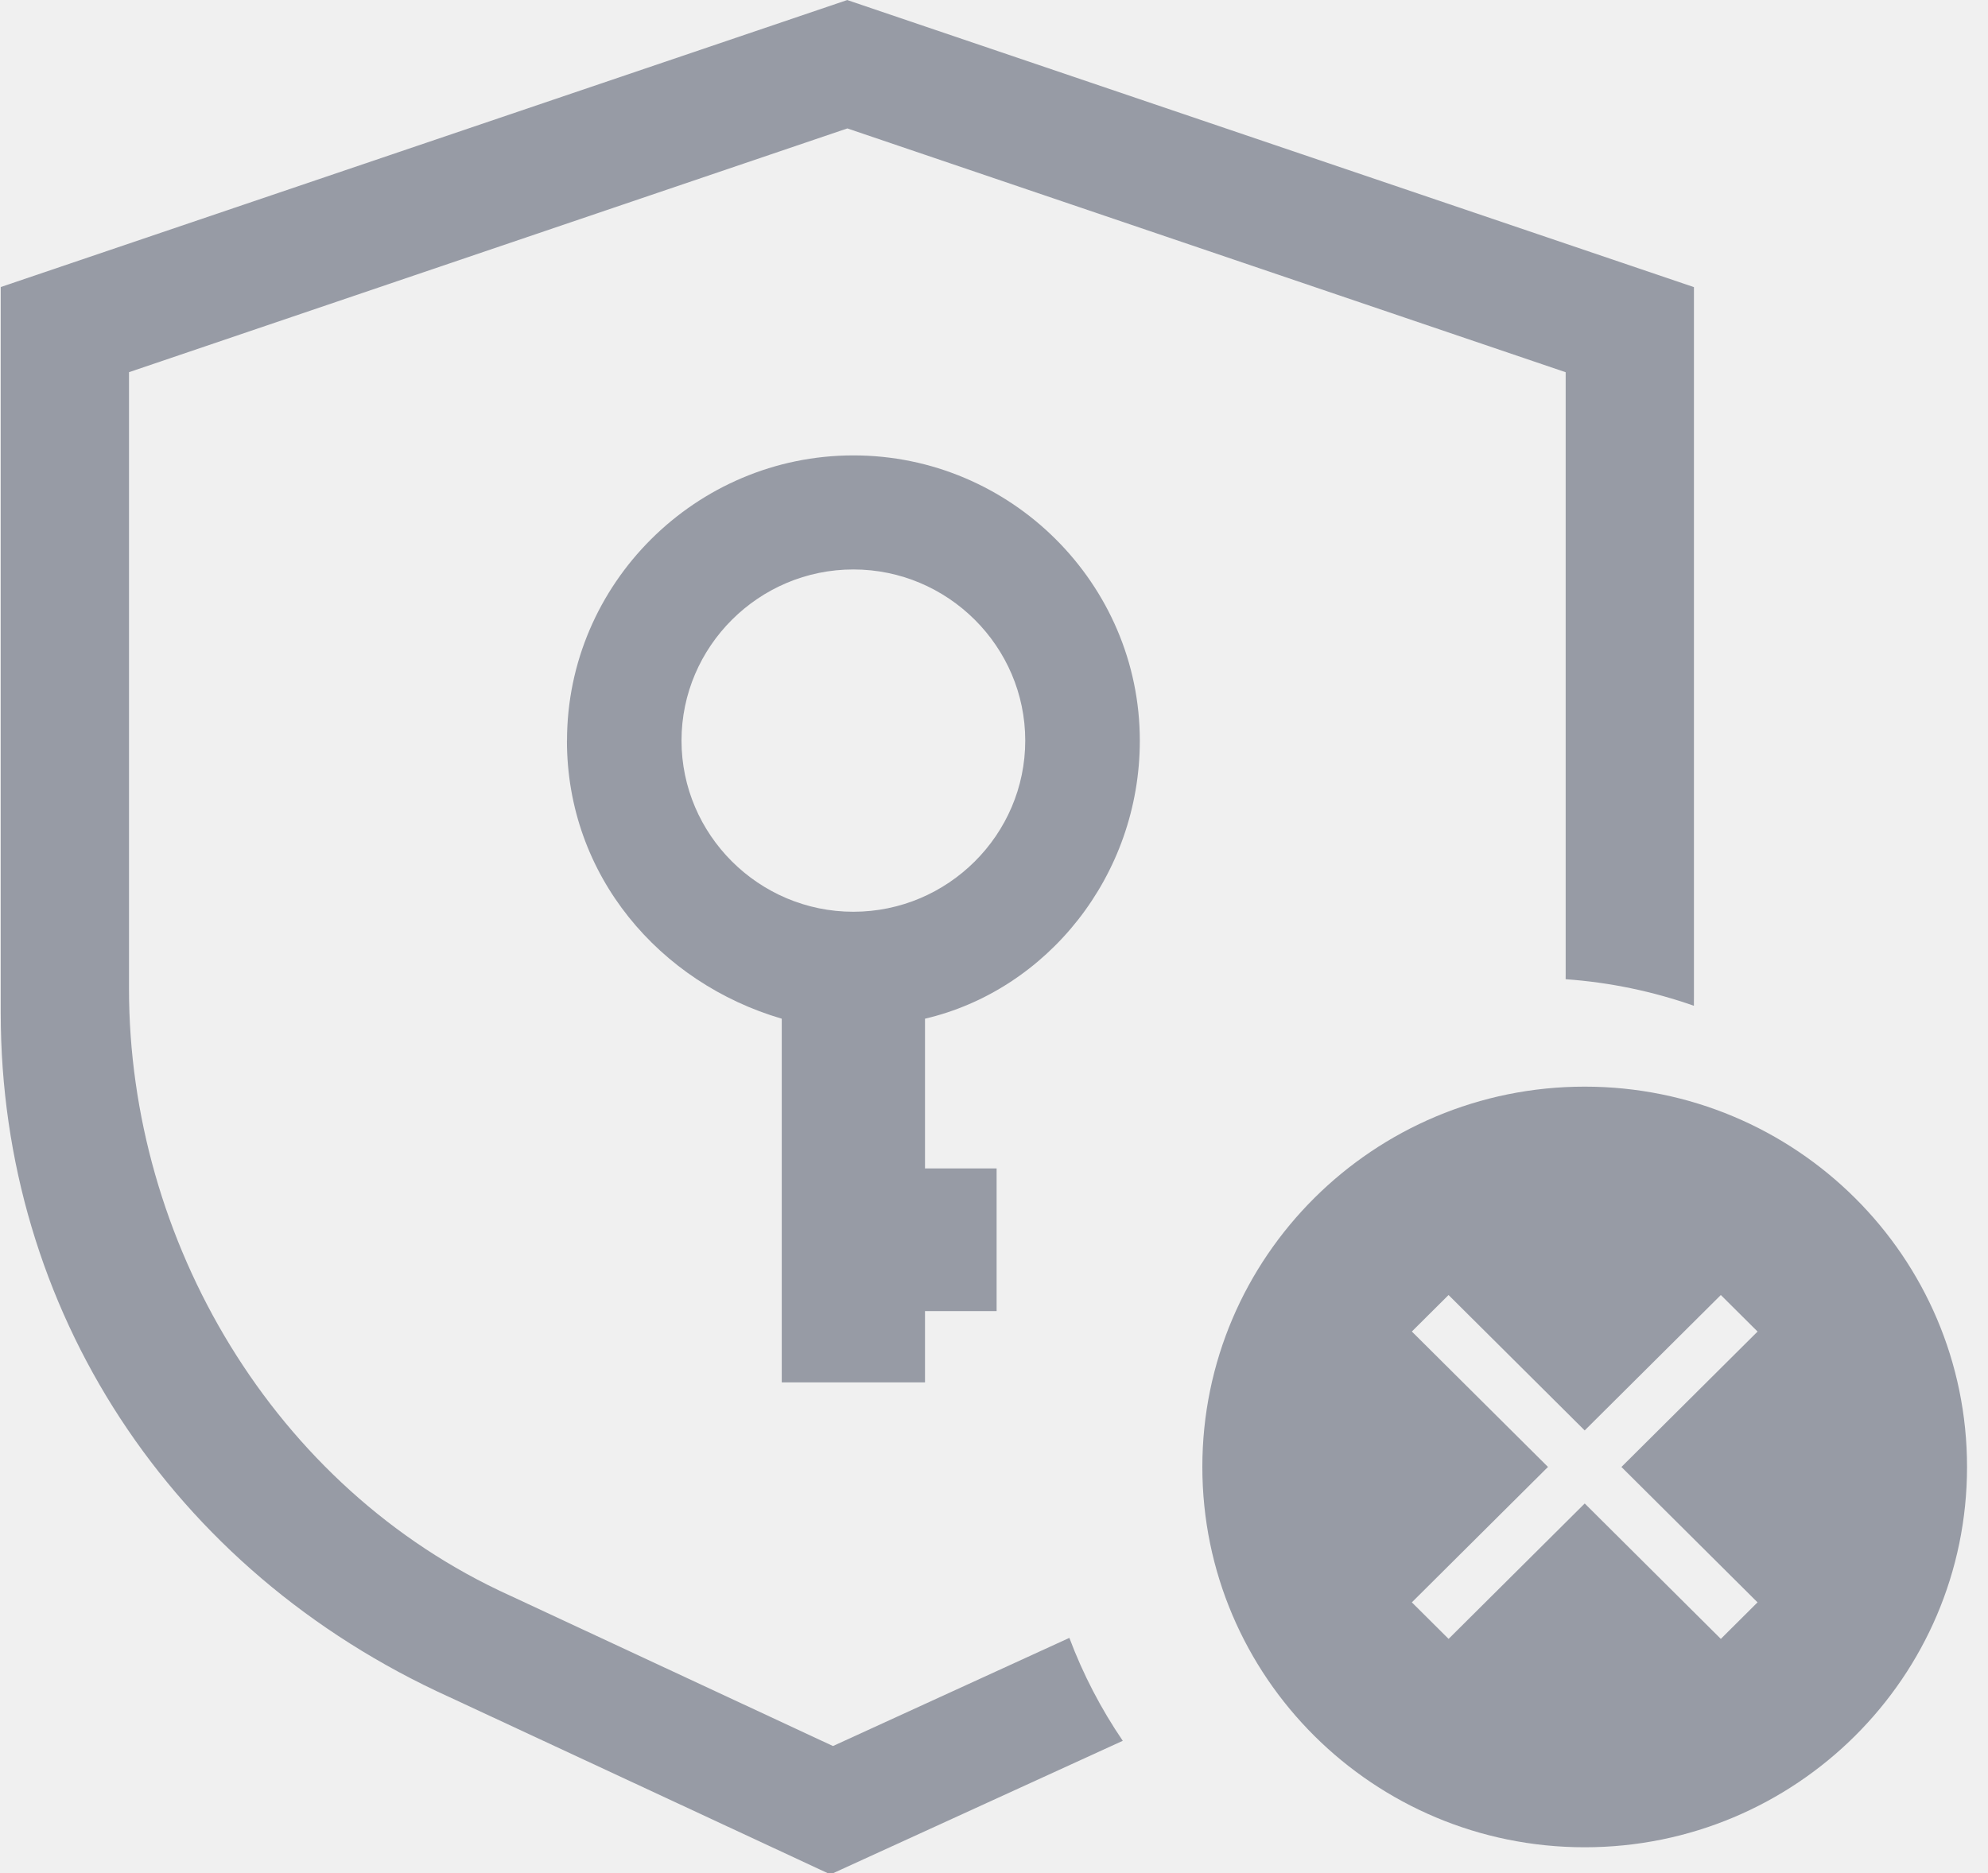
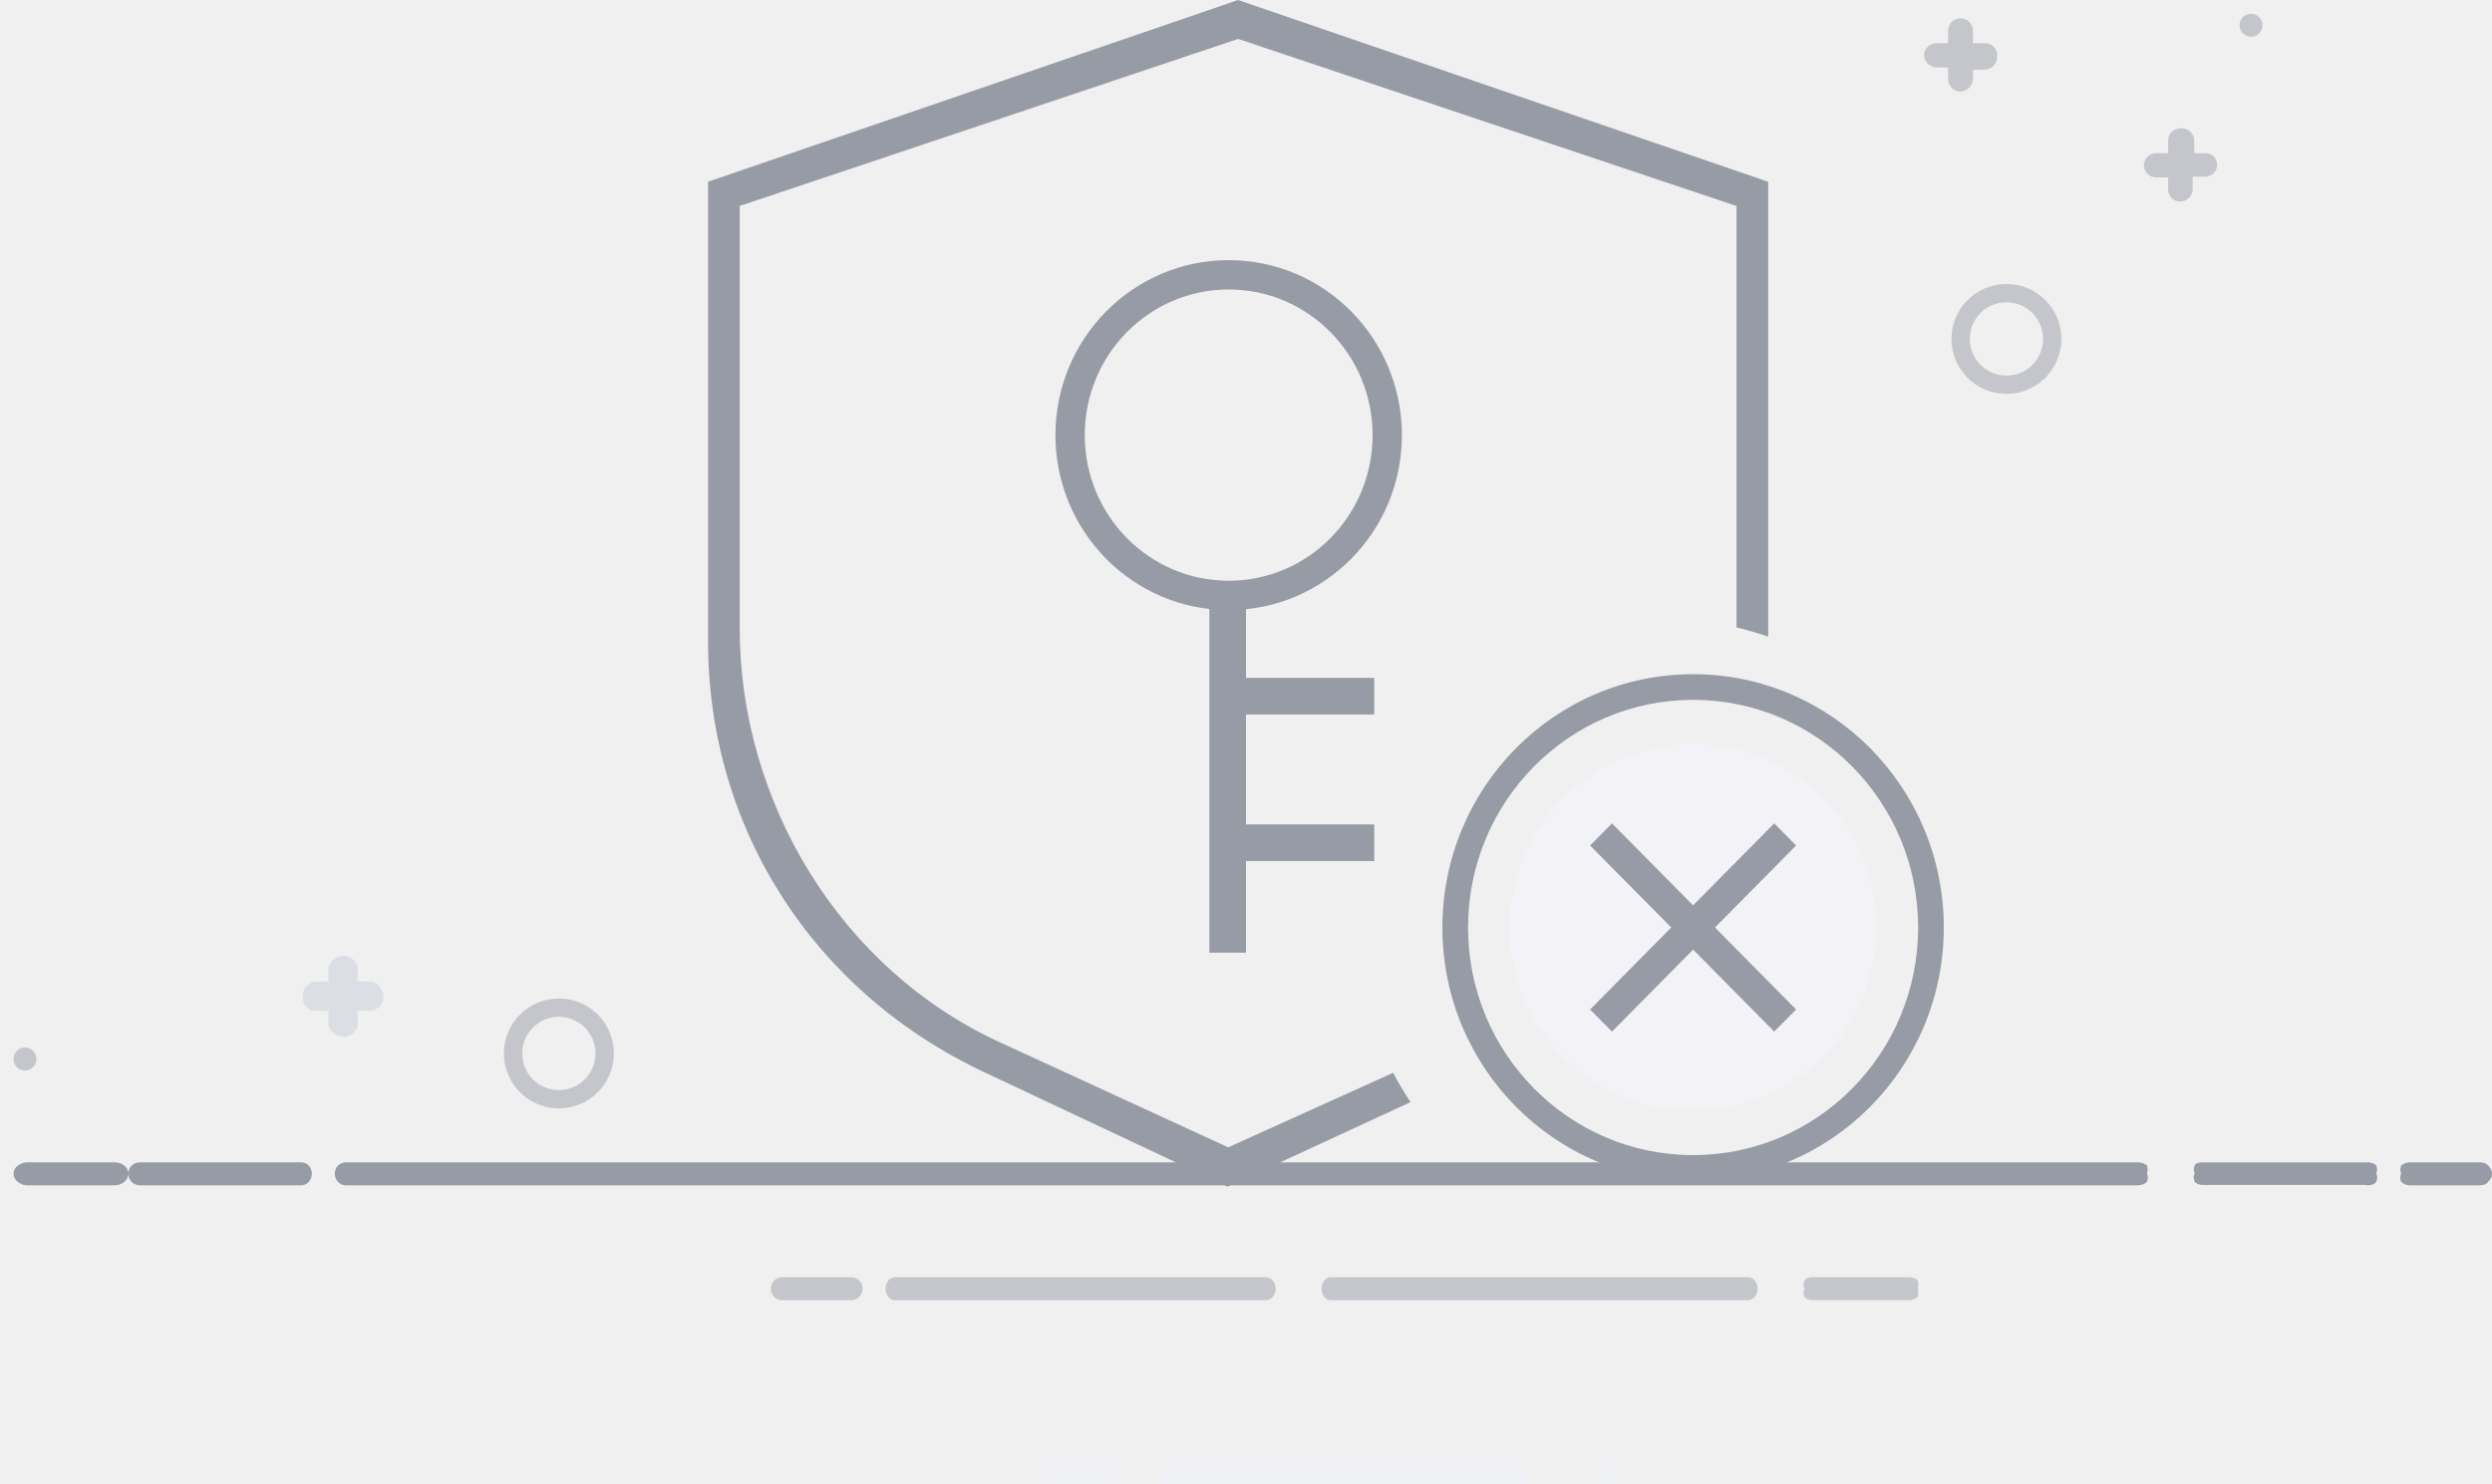
- <svg xmlns="http://www.w3.org/2000/svg" width="52px" height="49px" viewBox="0 0 52 49" version="1.1">
+ <svg xmlns="http://www.w3.org/2000/svg" xmlns:xlink="http://www.w3.org/1999/xlink" width="136px" height="81px" viewBox="0 0 136 81" version="1.1">
+   <defs>
+     <polygon id="path-1" points="53.512 43.476 53.546 49.772 47.251 49.737 47.26 51.435 53.556 51.469 53.59 57.765 55.289 57.774 55.255 51.479 61.549 51.513 61.54 49.816 55.245 49.781 55.211 43.485" />
+   </defs>
  <g id="有浮云合作开发" stroke="none" stroke-width="1" fill="none" fill-rule="evenodd">
-     <g id="无业务权限页面" transform="translate(-759, -190)" fill="#979BA5">
-       <g id="无权限图标" transform="translate(758.5, 190)">
-         <g id="权限" transform="translate(0.519231, 0)">
-           <g id="分组-2">
-             <path d="M44.288,26.315 C43.226,25.942 42.102,25.703 40.933,25.62 C40.934,25.58 40.934,25.54 40.934,25.499 L40.934,9.739 L22.145,3.36 L3.355,9.738 L3.355,25.874 C3.355,32.441 7.114,38.929 13.314,41.743 L21.769,45.683 L27.952,42.853 C28.311,43.81 28.782,44.713 29.349,45.546 L21.702,49.042 L11.737,44.403 C4.429,41.089 -9.9475983e-14,34.242 -9.9475983e-14,26.509 L-9.9475983e-14,7.51 L22.144,3.19744231e-14 L22.145,0.002 L44.289,7.512 L44.289,26.069 C44.289,26.151 44.289,26.233 44.288,26.315 Z" id="合并形状" fill-rule="nonzero" />
-             <path d="M14.81,19.377 C14.81,22.921 17.245,25.72 20.429,26.653 L20.429,36.169 L24.176,36.169 L24.176,34.303 L26.049,34.303 L26.049,30.571 L24.176,30.571 L24.176,26.653 C27.361,25.908 29.795,22.921 29.795,19.377 C29.795,15.273 26.424,11.915 22.304,11.915 C18.183,11.915 14.812,15.273 14.812,19.377 L14.81,19.377 Z M26.798,19.377 C26.798,21.84 24.775,23.855 22.302,23.855 C19.829,23.855 17.807,21.84 17.807,19.377 C17.807,16.914 19.829,14.899 22.302,14.899 C24.775,14.899 26.798,16.914 26.798,19.377 Z" id="形状" fill-rule="nonzero" />
-             <g id="Icon/常用图标/叉号" transform="translate(30.71658, 27.71949)">
-               <g id="分组-3" transform="translate(0.206854, 0.254095)">
-                 <path d="M10.508,20.358 C4.985,20.358 0.507,15.903 0.507,10.407 C0.507,4.912 4.985,0.457 10.508,0.457 C16.031,0.457 20.509,4.912 20.509,10.407 C20.509,15.903 16.031,20.358 10.508,20.358 Z M14.069,5.909 L10.508,9.452 L6.947,5.909 L5.987,6.864 L9.548,10.407 L5.987,13.95 L6.948,14.906 L10.509,11.363 L14.069,14.906 L15.029,13.95 L11.469,10.408 L15.03,6.865 L14.069,5.909 Z" id="合并形状" />
-               </g>
+     <g id="无业务权限页面" transform="translate(-718, -170)">
+       <g id="无权限图标" transform="translate(718, 170)">
+         <g transform="translate(38, 0)">
+           <g id="权限" transform="translate(0.641958, 0)" fill="#979BA5" fill-rule="nonzero">
+             <g id="分组-2">
+               <path d="M57.855,34.755 C57.291,34.555 56.713,34.384 56.124,34.244 C56.127,34.087 56.128,33.93 56.128,33.773 L56.128,11.243 L28.929,2.125 L1.728,11.241 L1.728,34.308 C1.728,43.696 7.169,52.97 16.145,56.993 L28.385,62.625 L37.387,58.557 C37.676,59.108 37.994,59.642 38.34,60.155 L28.35,64.773 L15.333,58.646 C5.786,54.269 -9.9475983e-14,45.225 -9.9475983e-14,35.012 L-9.9475983e-14,9.919 L28.927,3.55271368e-14 L28.929,0.002 L57.857,9.922 L57.857,34.43 C57.857,34.539 57.856,34.647 57.855,34.755 Z" id="合并形状" />
            </g>
+           </g>
+           <path d="M29.055,33.3 C34.278,33.3 38.509,29.022 38.509,23.75 C38.509,18.478 34.278,14.2 29.055,14.2 C23.831,14.2 19.6,18.478 19.6,23.75 C19.6,29.022 23.831,33.3 29.055,33.3 Z M29.055,31.7 C24.719,31.7 21.2,28.143 21.2,23.75 C21.2,19.357 24.719,15.8 29.055,15.8 C33.391,15.8 36.909,19.357 36.909,23.75 C36.909,28.143 33.391,31.7 29.055,31.7 Z" id="椭圆形" fill="#979BA5" fill-rule="nonzero" />
+           <circle id="椭圆形" fill="#F3F3F7" cx="54.4" cy="50.625" r="10" />
+           <path d="M54.4,64.45 C61.958,64.45 68.082,58.259 68.082,50.625 C68.082,42.991 61.958,36.8 54.4,36.8 C46.842,36.8 40.718,42.991 40.718,50.625 C40.718,58.259 46.842,64.45 54.4,64.45 Z M54.4,63.05 C47.619,63.05 42.118,57.489 42.118,50.625 C42.118,43.761 47.619,38.2 54.4,38.2 C61.181,38.2 66.682,43.761 66.682,50.625 C66.682,57.489 61.181,63.05 54.4,63.05 Z" id="椭圆形" fill="#979BA5" fill-rule="nonzero" />
+           <mask id="mask-2" fill="white">
+             <use xlink:href="#path-1" />
+           </mask>
+           <use id="路径-5" fill="#979BA5" fill-rule="nonzero" transform="translate(54.4, 50.625) rotate(-315) translate(-54.4, -50.625) " xlink:href="#path-1" />
+         </g>
+         <g id="Icon/常用图标/叉号" transform="translate(65, 32)" />
+         <rect id="矩形" fill="#979BA5" x="66" y="32" width="2" height="20" />
+         <rect id="矩形" fill="#979BA5" x="67" y="37" width="8" height="2" />
+         <rect id="矩形" fill="#979BA5" x="67" y="45" width="8" height="2" />
+         <path d="M109.5,21.5 C111.157,21.5 112.5,20.157 112.5,18.5 C112.5,16.843 111.157,15.5 109.5,15.5 C107.843,15.5 106.5,16.843 106.5,18.5 C106.5,20.157 107.843,21.5 109.5,21.5 Z M109.5,20.5 C108.395,20.5 107.5,19.605 107.5,18.5 C107.5,17.395 108.395,16.5 109.5,16.5 C110.605,16.5 111.5,17.395 111.5,18.5 C111.5,19.605 110.605,20.5 109.5,20.5 Z" id="椭圆形" fill="#C4C6CC" fill-rule="nonzero" />
+         <path d="M120.434,8.363 L119.746,8.363 L119.746,7.644 C119.736,7.456 119.647,7.281 119.501,7.16 C119.355,7.039 119.165,6.983 118.976,7.005 C118.618,7.006 118.329,7.292 118.327,7.644 L118.327,8.363 L117.639,8.363 C117.281,8.379 117,8.67 117,9.023 C117,9.375 117.281,9.666 117.639,9.682 L118.327,9.682 L118.327,10.361 C118.327,10.714 118.617,11 118.976,11 C119.341,11.001 119.643,10.72 119.665,10.361 L119.665,9.642 L120.353,9.642 C120.696,9.639 120.977,9.376 120.999,9.04 C121.02,8.703 120.774,8.407 120.434,8.363 L120.434,8.363 Z" id="路径" fill="#C4C6CC" fill-rule="nonzero" />
+         <path d="M108.345,2.361 L107.673,2.361 L107.673,1.68 C107.673,1.305 107.369,1 106.994,1 C106.619,1 106.316,1.305 106.316,1.68 L106.316,2.361 L105.679,2.361 C105.319,2.359 105.02,2.64 105,3.001 C105.02,3.368 105.313,3.66 105.679,3.68 L106.316,3.68 L106.316,4.32 C106.317,4.695 106.62,4.998 106.994,5 C107.361,4.98 107.653,4.687 107.673,4.32 L107.673,3.8 L108.311,3.8 C108.686,3.8 108.989,3.495 108.989,3.12 C109.025,2.931 108.973,2.735 108.849,2.588 C108.725,2.441 108.541,2.358 108.349,2.361 L108.345,2.361 Z" id="路径" fill="#C4C6CC" fill-rule="nonzero" />
+         <path d="M30.5,60.5 C32.157,60.5 33.5,59.157 33.5,57.5 C33.5,55.843 32.157,54.5 30.5,54.5 C28.843,54.5 27.5,55.843 27.5,57.5 C27.5,59.157 28.843,60.5 30.5,60.5 Z M30.5,59.5 C29.395,59.5 28.5,58.605 28.5,57.5 C28.5,56.395 29.395,55.5 30.5,55.5 C31.605,55.5 32.5,56.395 32.5,57.5 C32.5,58.605 31.605,59.5 30.5,59.5 Z" id="椭圆形" fill="#C4C6CC" fill-rule="nonzero" />
+         <g id="搜索为空图标-01" fill-rule="nonzero">
+           <path d="M122.224,1.409 C122.24,1.743 122.515,2.006 122.849,2.006 C123.184,2.006 123.459,1.743 123.475,1.409 C123.486,1.178 123.369,0.96 123.171,0.841 C122.973,0.723 122.726,0.723 122.528,0.841 C122.33,0.96 122.213,1.178 122.224,1.409 L122.224,1.409 Z" id="路径" fill="#C4C6CC" />
+           <path d="M0.737,57.833 C0.753,58.167 1.028,58.43 1.363,58.43 C1.697,58.43 1.973,58.167 1.988,57.833 C1.999,57.602 1.882,57.384 1.684,57.265 C1.486,57.147 1.239,57.147 1.041,57.265 C0.843,57.384 0.727,57.602 0.737,57.833 L0.737,57.833 Z" id="路径" fill="#C4C6CC" />
+           <path d="M6.236,64.7 L1.501,64.7 C1.094,64.7 0.737,64.405 0.737,64.06 C0.737,63.715 1.094,63.446 1.501,63.446 L6.236,63.446 C6.693,63.446 6.999,63.717 6.999,64.06 C6.999,64.404 6.693,64.7 6.236,64.7 Z M16.44,64.7 L7.617,64.7 C7.287,64.7 6.999,64.405 6.999,64.06 C6.999,63.715 7.288,63.446 7.617,63.446 L16.44,63.446 C16.77,63.446 17.018,63.717 17.018,64.06 C17.018,64.404 16.771,64.7 16.44,64.7 Z M135.376,64.7 L131.503,64.7 C131.303,64.685 131.13,64.611 131.044,64.504 C130.972,64.359 130.972,64.205 131.044,64.06 C130.983,63.915 130.983,63.763 131.044,63.618 C131.144,63.523 131.313,63.459 131.503,63.446 L135.376,63.446 C135.557,63.454 135.717,63.52 135.792,63.618 C135.924,63.753 135.996,63.905 136,64.06 C136.006,64.217 135.934,64.371 135.792,64.504 C135.739,64.615 135.571,64.694 135.376,64.7 L135.376,64.7 Z M129.041,64.679 L120.196,64.679 C119.999,64.67 119.831,64.594 119.773,64.487 C119.7,64.344 119.7,64.193 119.773,64.051 C119.711,63.909 119.711,63.76 119.773,63.617 C119.815,63.506 119.999,63.433 120.196,63.448 L129.26,63.448 C129.444,63.456 129.607,63.521 129.683,63.617 C129.746,63.76 129.746,63.909 129.683,64.051 C129.756,64.193 129.756,64.344 129.683,64.487 C129.656,64.564 129.568,64.631 129.445,64.668 C129.323,64.706 129.176,64.71 129.047,64.679 L129.041,64.679 Z M116.698,64.7 L18.878,64.7 C18.532,64.7 18.271,64.405 18.271,64.06 C18.271,63.715 18.532,63.446 18.878,63.446 L116.698,63.446 C116.895,63.459 117.07,63.523 117.174,63.618 C117.218,63.765 117.218,63.914 117.174,64.06 C117.227,64.207 117.227,64.357 117.174,64.504 C117.085,64.611 116.906,64.685 116.698,64.7 L116.698,64.7 Z" id="形状" fill="#979BA5" />
+           <path d="M46.466,70.969 L42.679,70.969 C42.353,70.969 42.067,70.693 42.067,70.342 C42.067,69.991 42.353,69.715 42.679,69.715 L46.466,69.715 C46.791,69.715 47.077,69.991 47.077,70.342 C47.077,70.693 46.791,70.969 46.466,70.969 Z M69.067,70.969 L48.845,70.969 C48.551,70.969 48.329,70.693 48.329,70.342 C48.329,69.991 48.55,69.715 48.845,69.715 L69.071,69.715 C69.364,69.715 69.621,69.991 69.621,70.342 C69.621,70.693 69.363,70.969 69.071,70.969 L69.067,70.969 Z M104.254,70.965 L98.832,70.965 C98.681,70.945 98.55,70.881 98.471,70.79 C98.417,70.642 98.417,70.487 98.471,70.34 C98.412,70.193 98.412,70.037 98.471,69.89 C98.542,69.794 98.677,69.729 98.832,69.715 L104.261,69.715 C104.43,69.72 104.581,69.787 104.659,69.89 C104.699,70.039 104.699,70.191 104.659,70.34 C104.695,70.489 104.695,70.641 104.659,70.79 C104.545,70.918 104.332,70.987 104.116,70.965 L104.254,70.965 Z M95.526,70.969 L72.623,70.969 C72.339,70.969 72.126,70.693 72.126,70.342 C72.126,69.991 72.338,69.715 72.623,69.715 L95.391,69.715 C95.675,69.715 95.922,69.991 95.922,70.342 C95.922,70.693 95.673,70.969 95.391,70.969 L95.526,70.969 Z" id="形状" fill="#C4C6CC" />
+           <path d="M57.096,79.746 L60.854,79.746 L60.854,81 L57.096,81 L57.096,79.746 Z M63.359,79.746 L83.398,79.746 L83.398,81 L63.359,81 L63.359,79.746 Z M87.155,79.746 L88.407,79.746 L88.407,81 L87.155,81 L87.155,79.746 Z" id="形状" fill="#F0F1F5" />
+           <g id="编组" transform="translate(16.3669, 52.16099)" fill="#DCDEE5">
+             <path d="M2.383,4.425 C1.969,4.425 1.554,4.071 1.554,3.68 L1.554,0.745 C1.554,0.355 1.969,0 2.383,0 C2.798,0 3.151,0.353 3.151,0.745 L3.151,3.682 C3.211,4.071 2.796,4.427 2.383,4.427 L2.383,4.425 Z" id="形状" />
+             <path d="M2.383,4.425 C1.969,4.425 1.554,4.071 1.554,3.68 L1.554,0.745 C1.554,0.355 1.969,0 2.383,0 C2.798,0 3.151,0.353 3.151,0.745 L3.151,3.682 C3.211,4.071 2.796,4.427 2.383,4.427 L2.383,4.425 Z" id="形状" transform="translate(2.355112, 2.213672) rotate(-270) translate(-2.355112, -2.213672) " />
          </g>
        </g>
      </g>
    </g>
  </g>
</svg>
